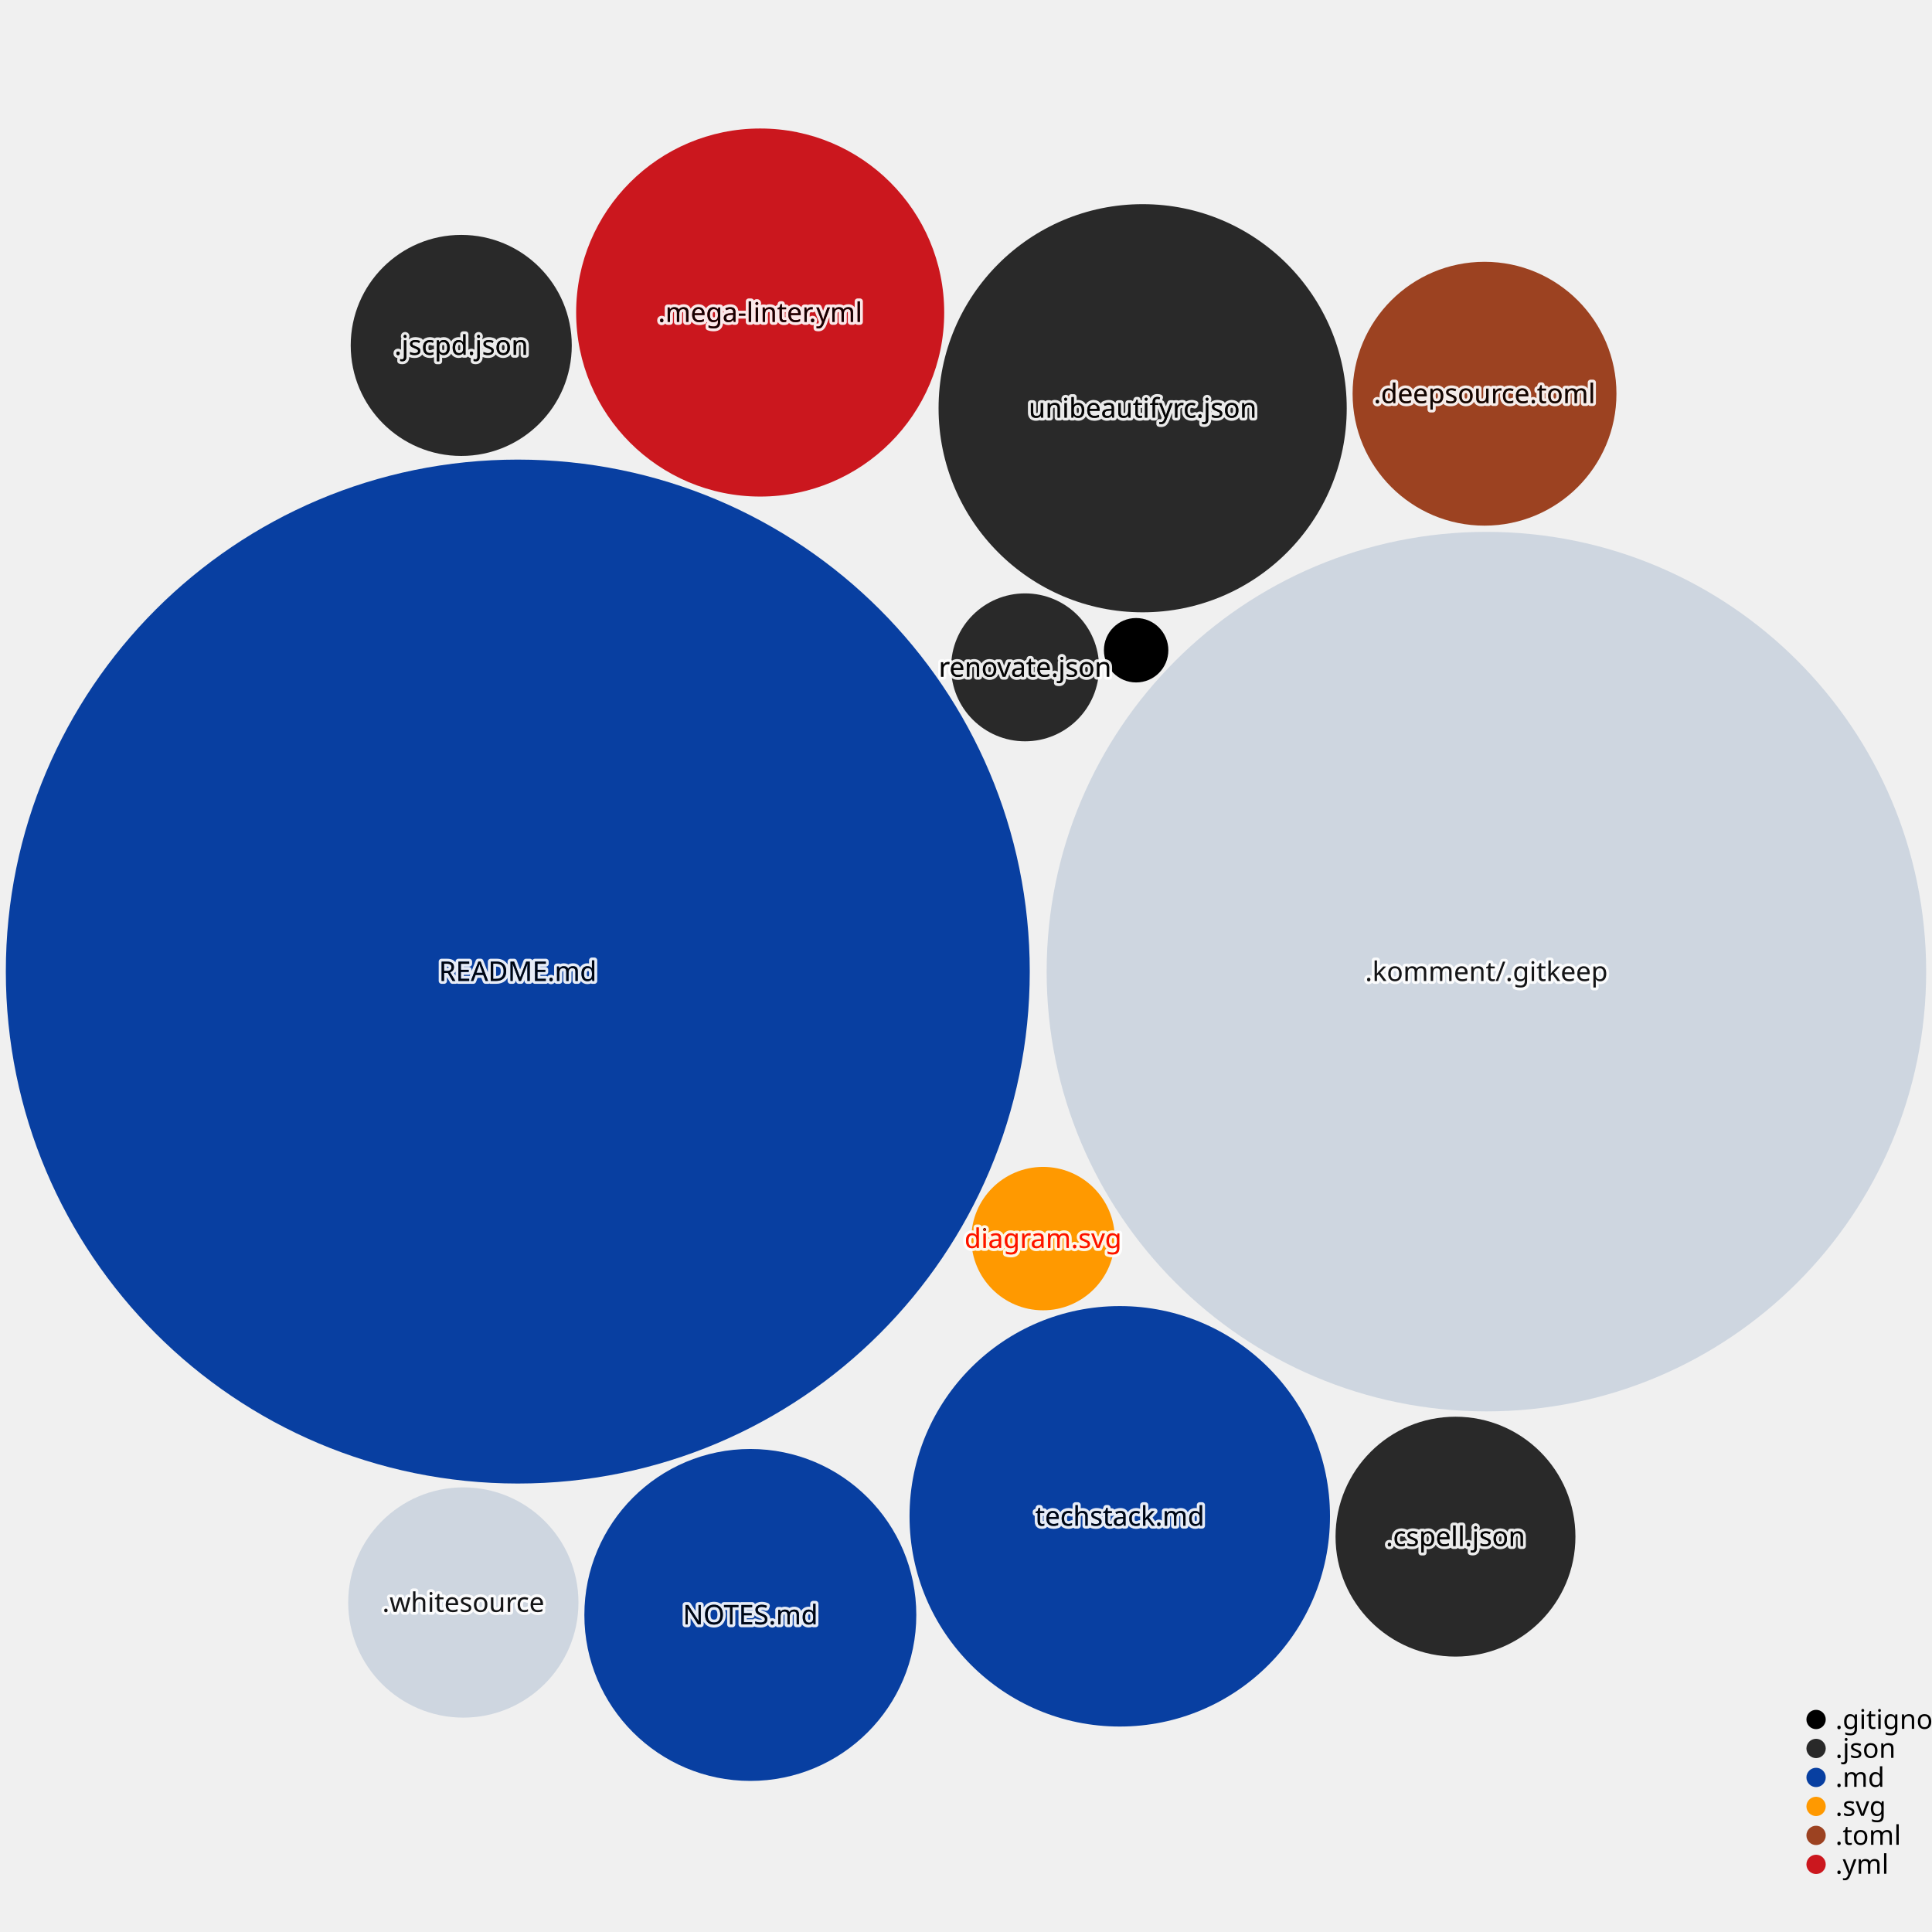
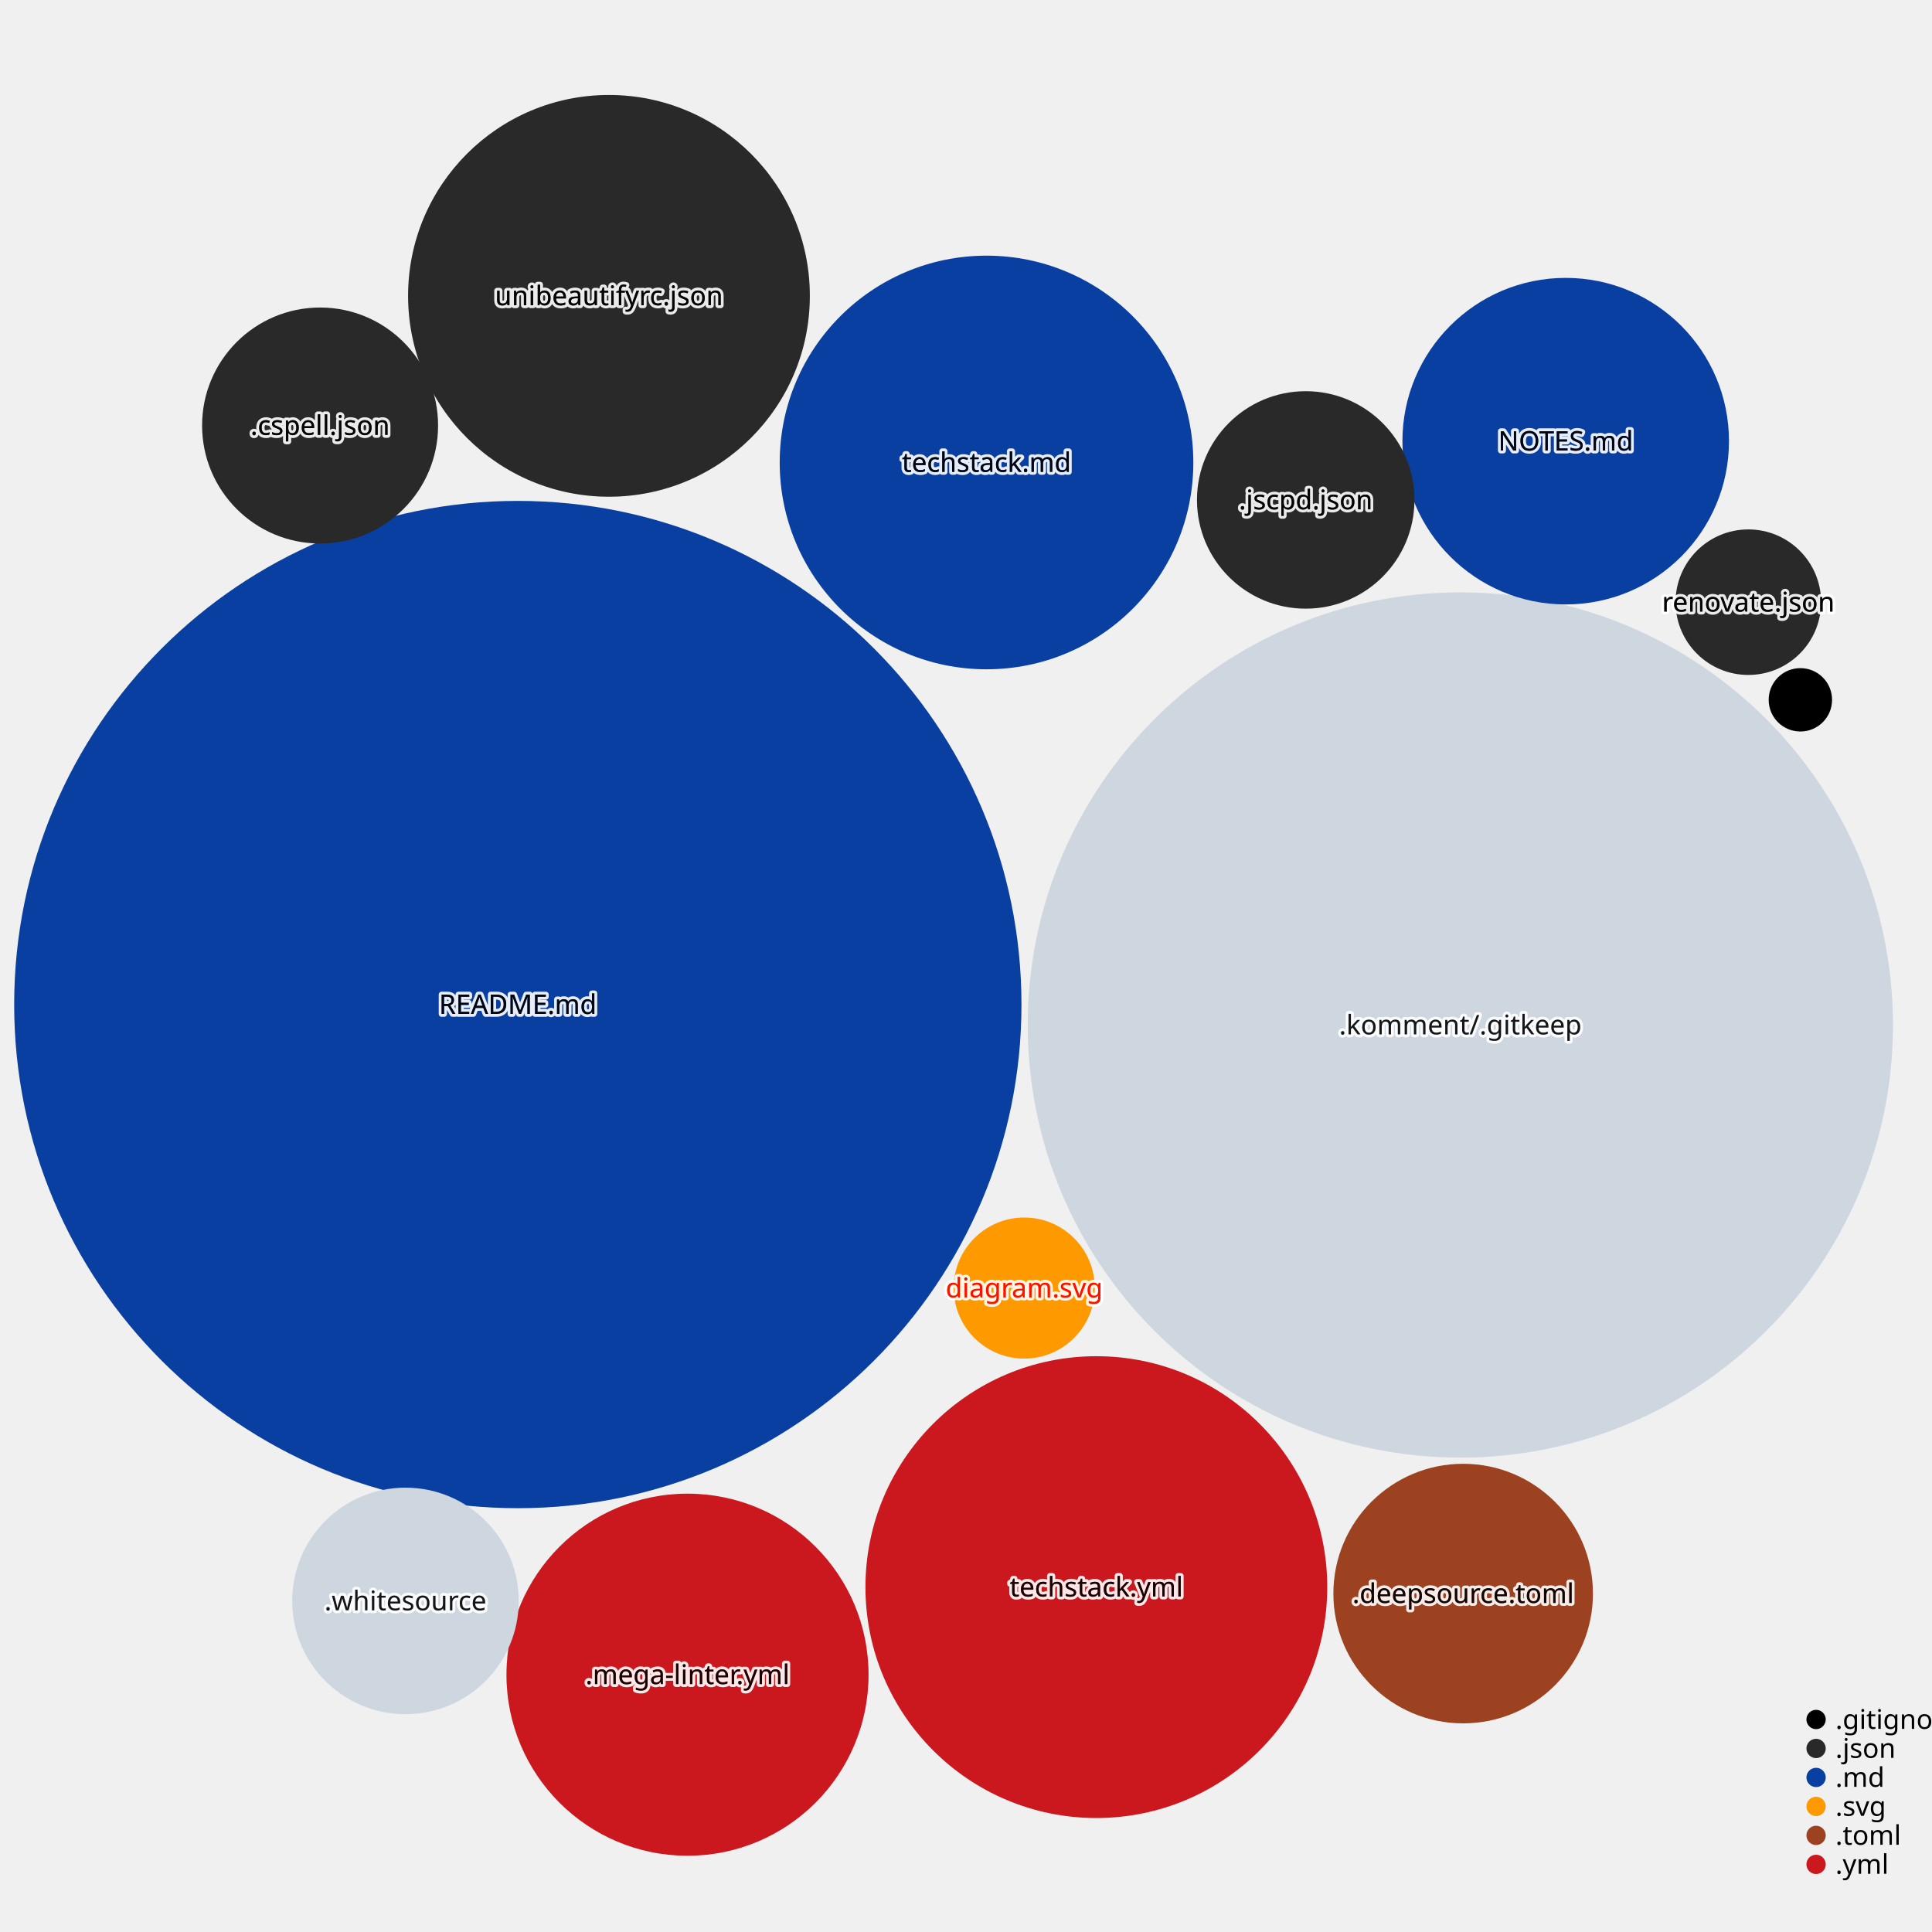
<svg xmlns="http://www.w3.org/2000/svg" width="1000" height="1000" style="background:white;font-family:sans-serif;overflow:visible">
  <defs>
    <filter id="glow" x="-50%" y="-50%" width="200%" height="200%">
      <feGaussianBlur stdDeviation="4" result="coloredBlur" />
      <feMerge>
        <feMergeNode in="coloredBlur" />
        <feMergeNode in="SourceGraphic" />
      </feMerge>
    </filter>
  </defs>
-   <g style="fill:#083fa1;transition:transform 0s ease-out, fill 0.1s ease-out" transform="translate(268.0109, 502.878)">
-     <circle style="transition:all 0.5s ease-out" r="264.993" stroke-width="0" stroke="#374151" />
+   <g style="fill:#083fa1;transition:transform 0s ease-out, fill 0.1s ease-out" transform="translate(268.0238, 519.9515)">
+     <circle style="transition:all 0.5s ease-out" r="260.689" stroke-width="0" stroke="#374151" />
  </g>
-   <g style="fill:#CED6E0;transition:transform 0s ease-out, fill 0.1s ease-out" transform="translate(769.3632, 502.912)">
-     <circle style="transition:all 0.5s ease-out" r="227.618" stroke-width="0" stroke="#374151" />
+   <g style="fill:#CED6E0;transition:transform 0s ease-out, fill 0.1s ease-out" transform="translate(755.8802, 530.535)">
+     <circle style="transition:all 0.5s ease-out" r="223.921" stroke-width="0" stroke="#374151" />
  </g>
-   <g style="fill:#083fa1;transition:transform 0s ease-out, fill 0.1s ease-out" transform="translate(579.5906, 784.8408)">
-     <circle style="transition:all 0.5s ease-out" r="108.814" stroke-width="0" stroke="#374151" />
+   <g style="fill:#cb171e;transition:transform 0s ease-out, fill 0.1s ease-out" transform="translate(567.471, 821.4893)">
+     <circle style="transition:all 0.5s ease-out" r="119.516" stroke-width="0" stroke="#374151" />
  </g>
-   <g style="fill:#292929;transition:transform 0s ease-out, fill 0.1s ease-out" transform="translate(591.4368, 211.3044)">
-     <circle style="transition:all 0.5s ease-out" r="105.632" stroke-width="0" stroke="#374151" />
+   <g style="fill:#083fa1;transition:transform 0s ease-out, fill 0.1s ease-out" transform="translate(510.6206, 239.3787)">
+     <circle style="transition:all 0.5s ease-out" r="107.047" stroke-width="0" stroke="#374151" />
  </g>
-   <g style="fill:#cb171e;transition:transform 0s ease-out, fill 0.1s ease-out" transform="translate(393.4669, 161.7659)">
-     <circle style="transition:all 0.5s ease-out" r="95.253" stroke-width="0" stroke="#374151" />
+   <g style="fill:#292929;transition:transform 0s ease-out, fill 0.1s ease-out" transform="translate(315.2007, 153.1313)">
+     <circle style="transition:all 0.5s ease-out" r="103.975" stroke-width="0" stroke="#374151" />
  </g>
-   <g style="fill:#083fa1;transition:transform 0s ease-out, fill 0.1s ease-out" transform="translate(388.373, 835.8963)">
-     <circle style="transition:all 0.5s ease-out" r="85.905" stroke-width="0" stroke="#374151" />
+   <g style="fill:#cb171e;transition:transform 0s ease-out, fill 0.1s ease-out" transform="translate(355.8531, 866.8253)">
+     <circle style="transition:all 0.5s ease-out" r="93.706" stroke-width="0" stroke="#374151" />
  </g>
-   <g style="fill:#9c4221;transition:transform 0s ease-out, fill 0.1s ease-out" transform="translate(768.3846, 203.7893)">
-     <circle style="transition:all 0.5s ease-out" r="68.285" stroke-width="0" stroke="#374151" />
+   <g style="fill:#083fa1;transition:transform 0s ease-out, fill 0.1s ease-out" transform="translate(810.4042, 228.3438)">
+     <circle style="transition:all 0.5s ease-out" r="84.51" stroke-width="0" stroke="#374151" />
  </g>
-   <g style="fill:#292929;transition:transform 0s ease-out, fill 0.1s ease-out" transform="translate(753.3576, 795.3712)">
-     <circle style="transition:all 0.5s ease-out" r="62.082" stroke-width="0" stroke="#374151" />
+   <g style="fill:#9c4221;transition:transform 0s ease-out, fill 0.1s ease-out" transform="translate(757.3306, 824.8346)">
+     <circle style="transition:all 0.5s ease-out" r="67.176" stroke-width="0" stroke="#374151" />
  </g>
-   <g style="fill:#CED6E0;transition:transform 0s ease-out, fill 0.1s ease-out" transform="translate(239.818, 829.4521)">
-     <circle style="transition:all 0.5s ease-out" r="59.589" stroke-width="0" stroke="#374151" />
+   <g style="fill:#292929;transition:transform 0s ease-out, fill 0.1s ease-out" transform="translate(165.6777, 220.2492)">
+     <circle style="transition:all 0.5s ease-out" r="61.074" stroke-width="0" stroke="#374151" />
  </g>
-   <g style="fill:#292929;transition:transform 0s ease-out, fill 0.1s ease-out" transform="translate(238.7391, 178.7898)">
-     <circle style="transition:all 0.5s ease-out" r="57.209" stroke-width="0" stroke="#374151" />
+   <g style="fill:#CED6E0;transition:transform 0s ease-out, fill 0.1s ease-out" transform="translate(209.8663, 828.6309)">
+     <circle style="transition:all 0.5s ease-out" r="58.621" stroke-width="0" stroke="#374151" />
  </g>
-   <g style="fill:#292929;transition:transform 0s ease-out, fill 0.1s ease-out" transform="translate(530.5787, 345.4186)">
-     <circle style="transition:all 0.5s ease-out" r="38.286" stroke-width="0" stroke="#374151" />
+   <g style="fill:#292929;transition:transform 0s ease-out, fill 0.1s ease-out" transform="translate(675.8327, 258.7641)">
+     <circle style="transition:all 0.5s ease-out" r="56.28" stroke-width="0" stroke="#374151" />
  </g>
-   <g style="fill:#ff9900;transition:transform 0s ease-out, fill 0.1s ease-out" transform="translate(539.8811, 641.0989)">
-     <circle style="transition:all 0.5s ease-out" r="37.113" stroke-width="0" stroke="#374151" />
+   <g style="fill:#292929;transition:transform 0s ease-out, fill 0.1s ease-out" transform="translate(904.9341, 311.69)">
+     <circle style="transition:all 0.5s ease-out" r="37.664" stroke-width="0" stroke="#374151" />
  </g>
-   <g style="fill:#000000;transition:transform 0s ease-out, fill 0.1s ease-out" transform="translate(588.0604, 336.5635)">
-     <circle style="transition:all 0.5s ease-out" r="16.673" stroke-width="0" stroke="#374151" />
+   <g style="fill:#ff9900;transition:transform 0s ease-out, fill 0.1s ease-out" transform="translate(530.1368, 666.7001)">
+     <circle style="transition:all 0.5s ease-out" r="36.51" stroke-width="0" stroke="#374151" />
  </g>
-   <g style="fill:#083fa1;transition:transform 0s ease-out" transform="translate(268.0109, 502.878)">
+   <g style="fill:#000000;transition:transform 0s ease-out, fill 0.1s ease-out" transform="translate(931.8684, 362.2277)">
+     <circle style="transition:all 0.5s ease-out" r="16.403" stroke-width="0" stroke="#374151" />
+   </g>
+   <g style="fill:#083fa1;transition:transform 0s ease-out" transform="translate(268.0238, 519.9515)">
    <text style="pointer-events:none;opacity:0.9;font-size:14px;font-weight:500;transition:all 0.5s ease-out" fill="#4B5563" text-anchor="middle" dominant-baseline="middle" stroke="white" stroke-width="3" stroke-linejoin="round">README.md</text>
    <text style="pointer-events:none;opacity:1;font-size:14px;font-weight:500;transition:all 0.5s ease-out" text-anchor="middle" dominant-baseline="middle">README.md</text>
    <text style="pointer-events:none;opacity:0.9;font-size:14px;font-weight:500;mix-blend-mode:color-burn;transition:all 0.5s ease-out" fill="#110101" text-anchor="middle" dominant-baseline="middle">README.md</text>
  </g>
-   <g style="fill:#CED6E0;transition:transform 0s ease-out" transform="translate(769.3632, 502.912)">
+   <g style="fill:#CED6E0;transition:transform 0s ease-out" transform="translate(755.8802, 530.535)">
    <text style="pointer-events:none;opacity:0.9;font-size:14px;font-weight:500;transition:all 0.5s ease-out" fill="#4B5563" text-anchor="middle" dominant-baseline="middle" stroke="white" stroke-width="3" stroke-linejoin="round">.komment/.gitkeep</text>
    <text style="pointer-events:none;opacity:1;font-size:14px;font-weight:500;transition:all 0.5s ease-out" text-anchor="middle" dominant-baseline="middle">.komment/.gitkeep</text>
    <text style="pointer-events:none;opacity:0.9;font-size:14px;font-weight:500;mix-blend-mode:color-burn;transition:all 0.5s ease-out" fill="#110101" text-anchor="middle" dominant-baseline="middle">.komment/.gitkeep</text>
  </g>
-   <g style="fill:#083fa1;transition:transform 0s ease-out" transform="translate(579.5906, 784.8408)">
+   <g style="fill:#cb171e;transition:transform 0s ease-out" transform="translate(567.471, 821.4893)">
+     <text style="pointer-events:none;opacity:0.9;font-size:14px;font-weight:500;transition:all 0.5s ease-out" fill="#4B5563" text-anchor="middle" dominant-baseline="middle" stroke="white" stroke-width="3" stroke-linejoin="round">techstack.yml</text>
+     <text style="pointer-events:none;opacity:1;font-size:14px;font-weight:500;transition:all 0.5s ease-out" text-anchor="middle" dominant-baseline="middle">techstack.yml</text>
+     <text style="pointer-events:none;opacity:0.9;font-size:14px;font-weight:500;mix-blend-mode:color-burn;transition:all 0.5s ease-out" fill="#110101" text-anchor="middle" dominant-baseline="middle">techstack.yml</text>
+   </g>
+   <g style="fill:#083fa1;transition:transform 0s ease-out" transform="translate(510.6206, 239.3787)">
    <text style="pointer-events:none;opacity:0.9;font-size:14px;font-weight:500;transition:all 0.5s ease-out" fill="#4B5563" text-anchor="middle" dominant-baseline="middle" stroke="white" stroke-width="3" stroke-linejoin="round">techstack.md</text>
    <text style="pointer-events:none;opacity:1;font-size:14px;font-weight:500;transition:all 0.5s ease-out" text-anchor="middle" dominant-baseline="middle">techstack.md</text>
    <text style="pointer-events:none;opacity:0.9;font-size:14px;font-weight:500;mix-blend-mode:color-burn;transition:all 0.5s ease-out" fill="#110101" text-anchor="middle" dominant-baseline="middle">techstack.md</text>
  </g>
-   <g style="fill:#292929;transition:transform 0s ease-out" transform="translate(591.4368, 211.3044)">
+   <g style="fill:#292929;transition:transform 0s ease-out" transform="translate(315.2007, 153.1313)">
    <text style="pointer-events:none;opacity:0.9;font-size:14px;font-weight:500;transition:all 0.5s ease-out" fill="#4B5563" text-anchor="middle" dominant-baseline="middle" stroke="white" stroke-width="3" stroke-linejoin="round">unibeautifyrc.json</text>
    <text style="pointer-events:none;opacity:1;font-size:14px;font-weight:500;transition:all 0.5s ease-out" text-anchor="middle" dominant-baseline="middle">unibeautifyrc.json</text>
    <text style="pointer-events:none;opacity:0.9;font-size:14px;font-weight:500;mix-blend-mode:color-burn;transition:all 0.5s ease-out" fill="#110101" text-anchor="middle" dominant-baseline="middle">unibeautifyrc.json</text>
  </g>
-   <g style="fill:#cb171e;transition:transform 0s ease-out" transform="translate(393.4669, 161.7659)">
+   <g style="fill:#cb171e;transition:transform 0s ease-out" transform="translate(355.8531, 866.8253)">
    <text style="pointer-events:none;opacity:0.9;font-size:14px;font-weight:500;transition:all 0.5s ease-out" fill="#4B5563" text-anchor="middle" dominant-baseline="middle" stroke="white" stroke-width="3" stroke-linejoin="round">.mega-linter.yml</text>
    <text style="pointer-events:none;opacity:1;font-size:14px;font-weight:500;transition:all 0.5s ease-out" text-anchor="middle" dominant-baseline="middle">.mega-linter.yml</text>
    <text style="pointer-events:none;opacity:0.9;font-size:14px;font-weight:500;mix-blend-mode:color-burn;transition:all 0.5s ease-out" fill="#110101" text-anchor="middle" dominant-baseline="middle">.mega-linter.yml</text>
  </g>
-   <g style="fill:#083fa1;transition:transform 0s ease-out" transform="translate(388.373, 835.8963)">
+   <g style="fill:#083fa1;transition:transform 0s ease-out" transform="translate(810.4042, 228.3438)">
    <text style="pointer-events:none;opacity:0.9;font-size:14px;font-weight:500;transition:all 0.5s ease-out" fill="#4B5563" text-anchor="middle" dominant-baseline="middle" stroke="white" stroke-width="3" stroke-linejoin="round">NOTES.md</text>
    <text style="pointer-events:none;opacity:1;font-size:14px;font-weight:500;transition:all 0.5s ease-out" text-anchor="middle" dominant-baseline="middle">NOTES.md</text>
    <text style="pointer-events:none;opacity:0.9;font-size:14px;font-weight:500;mix-blend-mode:color-burn;transition:all 0.5s ease-out" fill="#110101" text-anchor="middle" dominant-baseline="middle">NOTES.md</text>
  </g>
-   <g style="fill:#9c4221;transition:transform 0s ease-out" transform="translate(768.3846, 203.7893)">
+   <g style="fill:#9c4221;transition:transform 0s ease-out" transform="translate(757.3306, 824.8346)">
    <text style="pointer-events:none;opacity:0.9;font-size:14px;font-weight:500;transition:all 0.5s ease-out" fill="#4B5563" text-anchor="middle" dominant-baseline="middle" stroke="white" stroke-width="3" stroke-linejoin="round">.deepsource.toml</text>
    <text style="pointer-events:none;opacity:1;font-size:14px;font-weight:500;transition:all 0.5s ease-out" text-anchor="middle" dominant-baseline="middle">.deepsource.toml</text>
    <text style="pointer-events:none;opacity:0.9;font-size:14px;font-weight:500;mix-blend-mode:color-burn;transition:all 0.5s ease-out" fill="#110101" text-anchor="middle" dominant-baseline="middle">.deepsource.toml</text>
  </g>
-   <g style="fill:#292929;transition:transform 0s ease-out" transform="translate(753.3576, 795.3712)">
+   <g style="fill:#292929;transition:transform 0s ease-out" transform="translate(165.6777, 220.2492)">
    <text style="pointer-events:none;opacity:0.9;font-size:14px;font-weight:500;transition:all 0.5s ease-out" fill="#4B5563" text-anchor="middle" dominant-baseline="middle" stroke="white" stroke-width="3" stroke-linejoin="round">.cspell.json</text>
    <text style="pointer-events:none;opacity:1;font-size:14px;font-weight:500;transition:all 0.5s ease-out" text-anchor="middle" dominant-baseline="middle">.cspell.json</text>
    <text style="pointer-events:none;opacity:0.9;font-size:14px;font-weight:500;mix-blend-mode:color-burn;transition:all 0.5s ease-out" fill="#110101" text-anchor="middle" dominant-baseline="middle">.cspell.json</text>
  </g>
-   <g style="fill:#CED6E0;transition:transform 0s ease-out" transform="translate(239.818, 829.4521)">
+   <g style="fill:#CED6E0;transition:transform 0s ease-out" transform="translate(209.8663, 828.6309)">
    <text style="pointer-events:none;opacity:0.9;font-size:14px;font-weight:500;transition:all 0.5s ease-out" fill="#4B5563" text-anchor="middle" dominant-baseline="middle" stroke="white" stroke-width="3" stroke-linejoin="round">.whitesource</text>
    <text style="pointer-events:none;opacity:1;font-size:14px;font-weight:500;transition:all 0.5s ease-out" text-anchor="middle" dominant-baseline="middle">.whitesource</text>
    <text style="pointer-events:none;opacity:0.9;font-size:14px;font-weight:500;mix-blend-mode:color-burn;transition:all 0.5s ease-out" fill="#110101" text-anchor="middle" dominant-baseline="middle">.whitesource</text>
  </g>
-   <g style="fill:#292929;transition:transform 0s ease-out" transform="translate(238.7391, 178.7898)">
+   <g style="fill:#292929;transition:transform 0s ease-out" transform="translate(675.8327, 258.7641)">
    <text style="pointer-events:none;opacity:0.9;font-size:14px;font-weight:500;transition:all 0.5s ease-out" fill="#4B5563" text-anchor="middle" dominant-baseline="middle" stroke="white" stroke-width="3" stroke-linejoin="round">.jscpd.json</text>
    <text style="pointer-events:none;opacity:1;font-size:14px;font-weight:500;transition:all 0.5s ease-out" text-anchor="middle" dominant-baseline="middle">.jscpd.json</text>
    <text style="pointer-events:none;opacity:0.9;font-size:14px;font-weight:500;mix-blend-mode:color-burn;transition:all 0.5s ease-out" fill="#110101" text-anchor="middle" dominant-baseline="middle">.jscpd.json</text>
  </g>
-   <g style="fill:#292929;transition:transform 0s ease-out" transform="translate(530.5787, 345.4186)">
+   <g style="fill:#292929;transition:transform 0s ease-out" transform="translate(904.9341, 311.69)">
    <text style="pointer-events:none;opacity:0.9;font-size:14px;font-weight:500;transition:all 0.5s ease-out" fill="#4B5563" text-anchor="middle" dominant-baseline="middle" stroke="white" stroke-width="3" stroke-linejoin="round">renovate.json</text>
    <text style="pointer-events:none;opacity:1;font-size:14px;font-weight:500;transition:all 0.5s ease-out" text-anchor="middle" dominant-baseline="middle">renovate.json</text>
    <text style="pointer-events:none;opacity:0.9;font-size:14px;font-weight:500;mix-blend-mode:color-burn;transition:all 0.5s ease-out" fill="#110101" text-anchor="middle" dominant-baseline="middle">renovate.json</text>
  </g>
-   <g style="fill:#ff9900;transition:transform 0s ease-out" transform="translate(539.8811, 641.0989)">
+   <g style="fill:#ff9900;transition:transform 0s ease-out" transform="translate(530.1368, 666.7001)">
    <text style="pointer-events:none;opacity:0.9;font-size:14px;font-weight:500;transition:all 0.5s ease-out" fill="#4B5563" text-anchor="middle" dominant-baseline="middle" stroke="white" stroke-width="3" stroke-linejoin="round">diagram.svg</text>
    <text style="pointer-events:none;opacity:1;font-size:14px;font-weight:500;transition:all 0.5s ease-out" text-anchor="middle" dominant-baseline="middle">diagram.svg</text>
    <text style="pointer-events:none;opacity:0.9;font-size:14px;font-weight:500;mix-blend-mode:color-burn;transition:all 0.5s ease-out" fill="#110101" text-anchor="middle" dominant-baseline="middle">diagram.svg</text>
  </g>
  <g transform="translate(940, 890)">
    <g transform="translate(0, 0)">
      <circle r="5" fill="#000000" />
      <text x="10" style="font-size:14px;font-weight:300" dominant-baseline="middle">.gitignore</text>
    </g>
    <g transform="translate(0, 15)">
      <circle r="5" fill="#292929" />
      <text x="10" style="font-size:14px;font-weight:300" dominant-baseline="middle">.json</text>
    </g>
    <g transform="translate(0, 30)">
      <circle r="5" fill="#083fa1" />
      <text x="10" style="font-size:14px;font-weight:300" dominant-baseline="middle">.md</text>
    </g>
    <g transform="translate(0, 45)">
      <circle r="5" fill="#ff9900" />
      <text x="10" style="font-size:14px;font-weight:300" dominant-baseline="middle">.svg</text>
    </g>
    <g transform="translate(0, 60)">
      <circle r="5" fill="#9c4221" />
      <text x="10" style="font-size:14px;font-weight:300" dominant-baseline="middle">.toml</text>
    </g>
    <g transform="translate(0, 75)">
      <circle r="5" fill="#cb171e" />
      <text x="10" style="font-size:14px;font-weight:300" dominant-baseline="middle">.yml</text>
    </g>
    <g fill="#9CA3AF" style="font-weight:300;font-style:italic;font-size:12px">each dot sized by file size</g>
  </g>
</svg>
